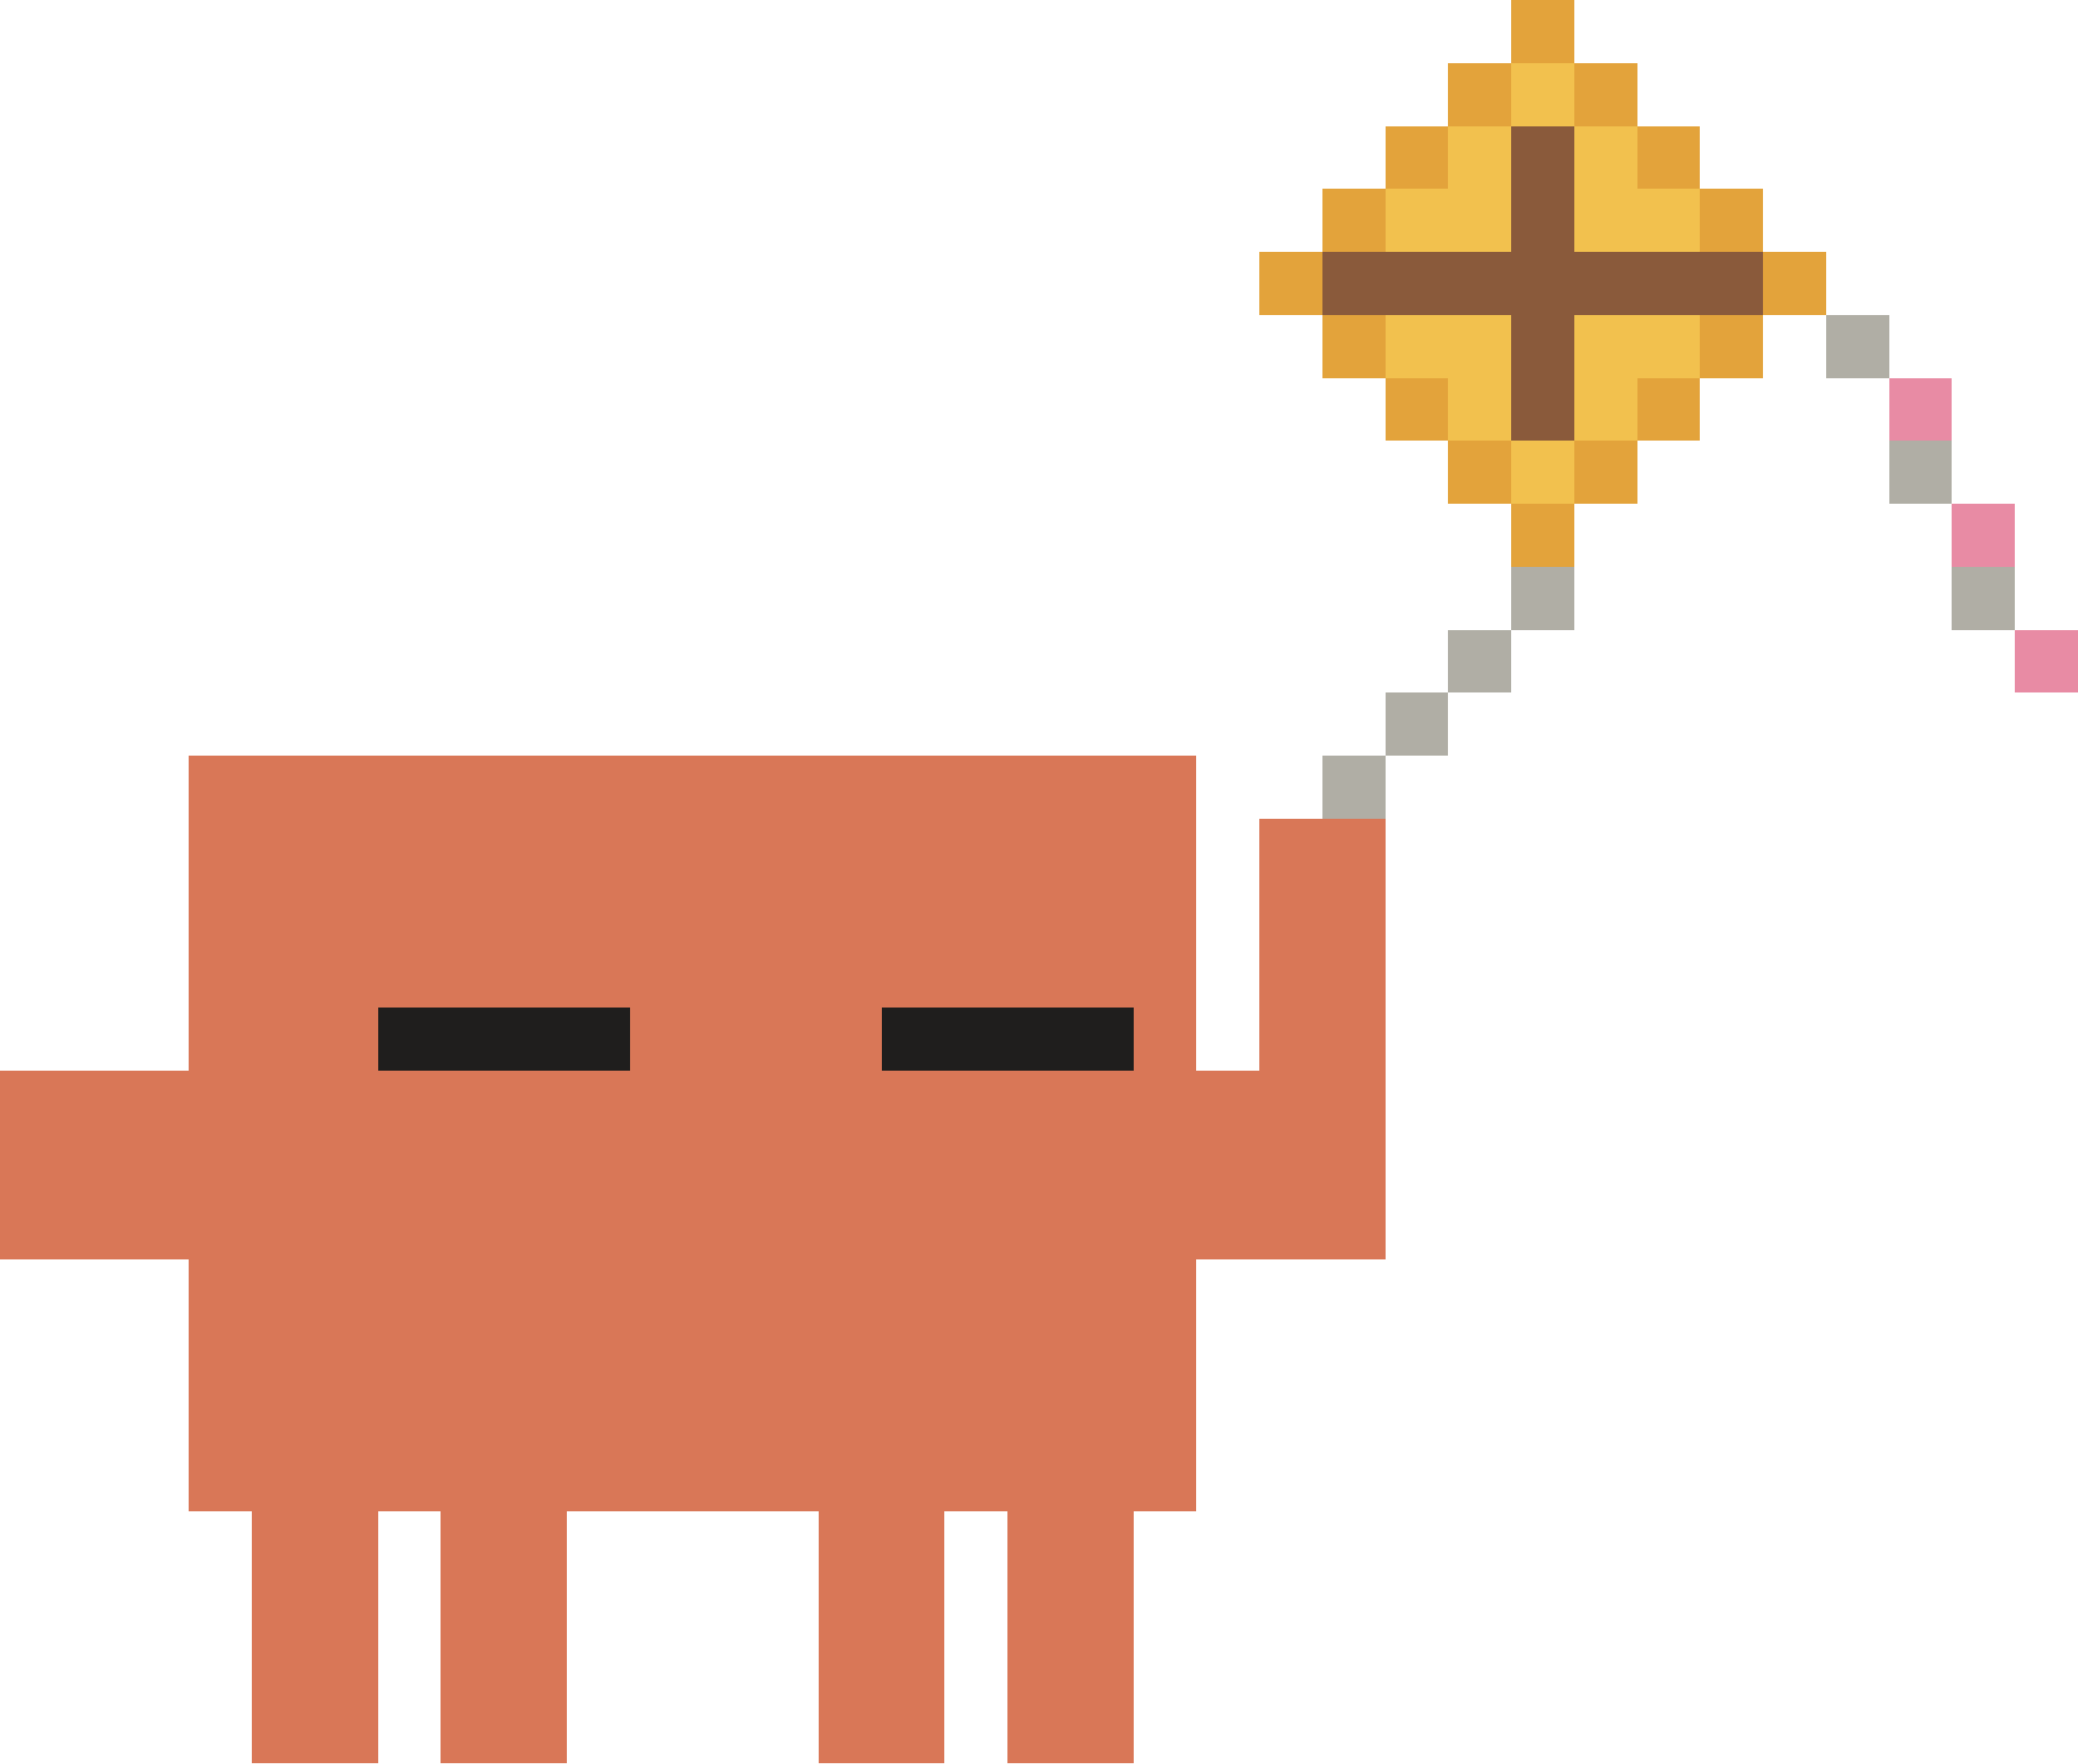
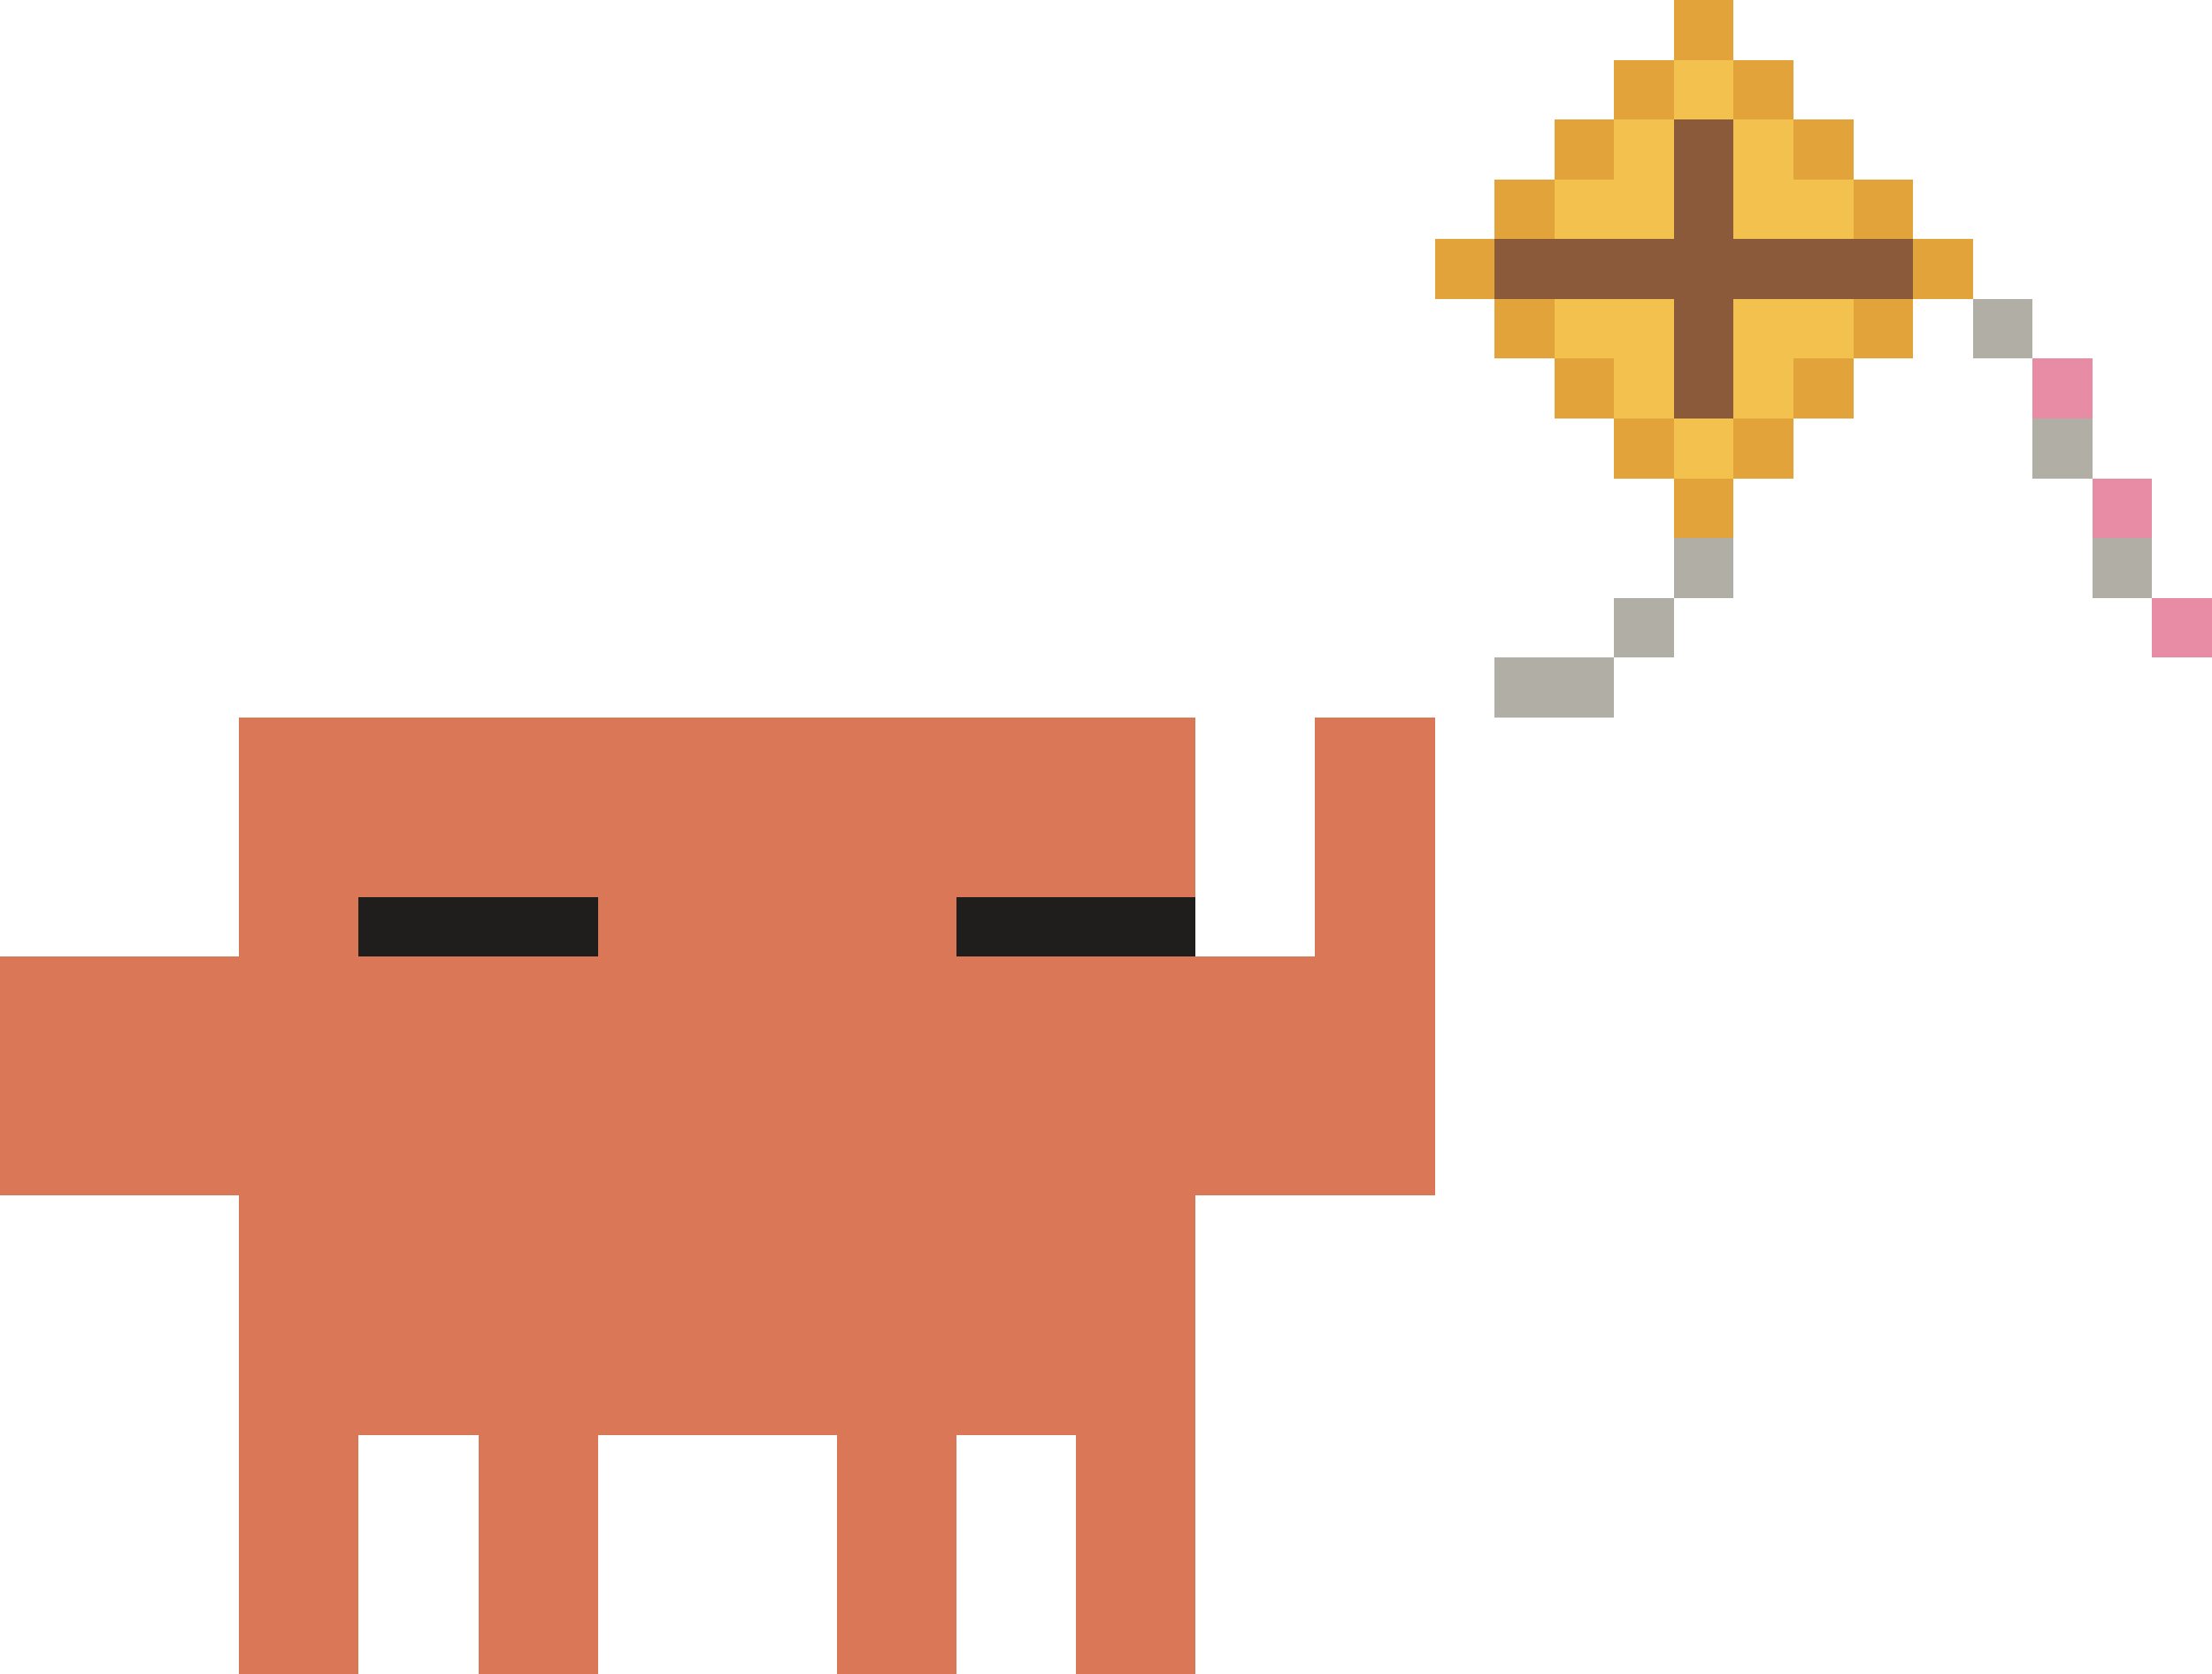
- <svg xmlns="http://www.w3.org/2000/svg" viewBox="0 0 33 28" width="528" height="448" shape-rendering="crispEdges">
-   <path fill="#E3A33B" d="M24 0h1v1h-1zM23 1h1v1h-1zM25 1h1v1h-1zM22 2h1v1h-1zM26 2h1v1h-1zM21 3h1v1h-1zM27 3h1v1h-1zM20 4h1v1h-1zM28 4h1v1h-1zM21 5h1v1h-1zM27 5h1v1h-1zM22 6h1v1h-1zM26 6h1v1h-1zM23 7h1v1h-1zM25 7h1v1h-1zM24 8h1v1h-1z" />
-   <path fill="#F2C14E" d="M24 1h1v1h-1zM23 2h1v1h-1zM25 2h1v1h-1zM22 3h2v1h-2zM25 3h2v1h-2zM22 5h2v1h-2zM25 5h2v1h-2zM23 6h1v1h-1zM25 6h1v1h-1zM24 7h1v1h-1z" />
-   <path fill="#8A5A3B" d="M24 2h1v2h-1zM21 4h7v1h-7zM24 5h1v2h-1z" />
-   <path fill="#B0AEA5" d="M29 5h1v1h-1zM30 7h1v1h-1zM24 9h1v1h-1zM31 9h1v1h-1zM23 10h1v1h-1zM22 11h1v1h-1zM21 12h1v1h-1z" />
-   <path fill="#E88BA4" d="M30 6h1v1h-1zM31 8h1v1h-1zM32 10h1v1h-1z" />
-   <path fill="#D97757" d="M3 12h16v4h-16zM20 13h2v4h-2zM3 16h3v1h-3zM10 16h4v1h-4zM18 16h1v1h-1zM0 17h22v3h-22zM3 20h16v4h-16zM4 24h2v4h-2zM7 24h2v4h-2zM13 24h2v4h-2zM16 24h2v4h-2z" />
-   <path fill="#1F1E1D" d="M6 16h4v1h-4zM14 16h4v1h-4z" />
+ <svg xmlns="http://www.w3.org/2000/svg" viewBox="0 0 37 28" width="592" height="448" shape-rendering="crispEdges">
+   <path fill="#E3A33B" d="M28 0h1v1h-1zM27 1h1v1h-1zM29 1h1v1h-1zM26 2h1v1h-1zM30 2h1v1h-1zM25 3h1v1h-1zM31 3h1v1h-1zM24 4h1v1h-1zM32 4h1v1h-1zM25 5h1v1h-1zM31 5h1v1h-1zM26 6h1v1h-1zM30 6h1v1h-1zM27 7h1v1h-1zM29 7h1v1h-1zM28 8h1v1h-1z" />
+   <path fill="#F2C14E" d="M28 1h1v1h-1zM27 2h1v1h-1zM29 2h1v1h-1zM26 3h2v1h-2zM29 3h2v1h-2zM26 5h2v1h-2zM29 5h2v1h-2zM27 6h1v1h-1zM29 6h1v1h-1zM28 7h1v1h-1z" />
+   <path fill="#8A5A3B" d="M28 2h1v2h-1zM25 4h7v1h-7zM28 5h1v2h-1z" />
+   <path fill="#B0AEA5" d="M33 5h1v1h-1zM34 7h1v1h-1zM28 9h1v1h-1zM35 9h1v1h-1zM27 10h1v1h-1zM25 11h2v1h-2z" />
+   <path fill="#E88BA4" d="M34 6h1v1h-1zM35 8h1v1h-1zM36 10h1v1h-1z" />
+   <path fill="#D97757" d="M4 12h16v3h-16zM22 12h2v4h-2zM4 15h2v1h-2zM10 15h6v1h-6zM0 16h24v4h-24zM4 20h16v4h-16zM4 24h2v4h-2zM8 24h2v4h-2zM14 24h2v4h-2zM18 24h2v4h-2z" />
+   <path fill="#1F1E1D" d="M6 15h4v1h-4zM16 15h4v1h-4z" />
</svg>
